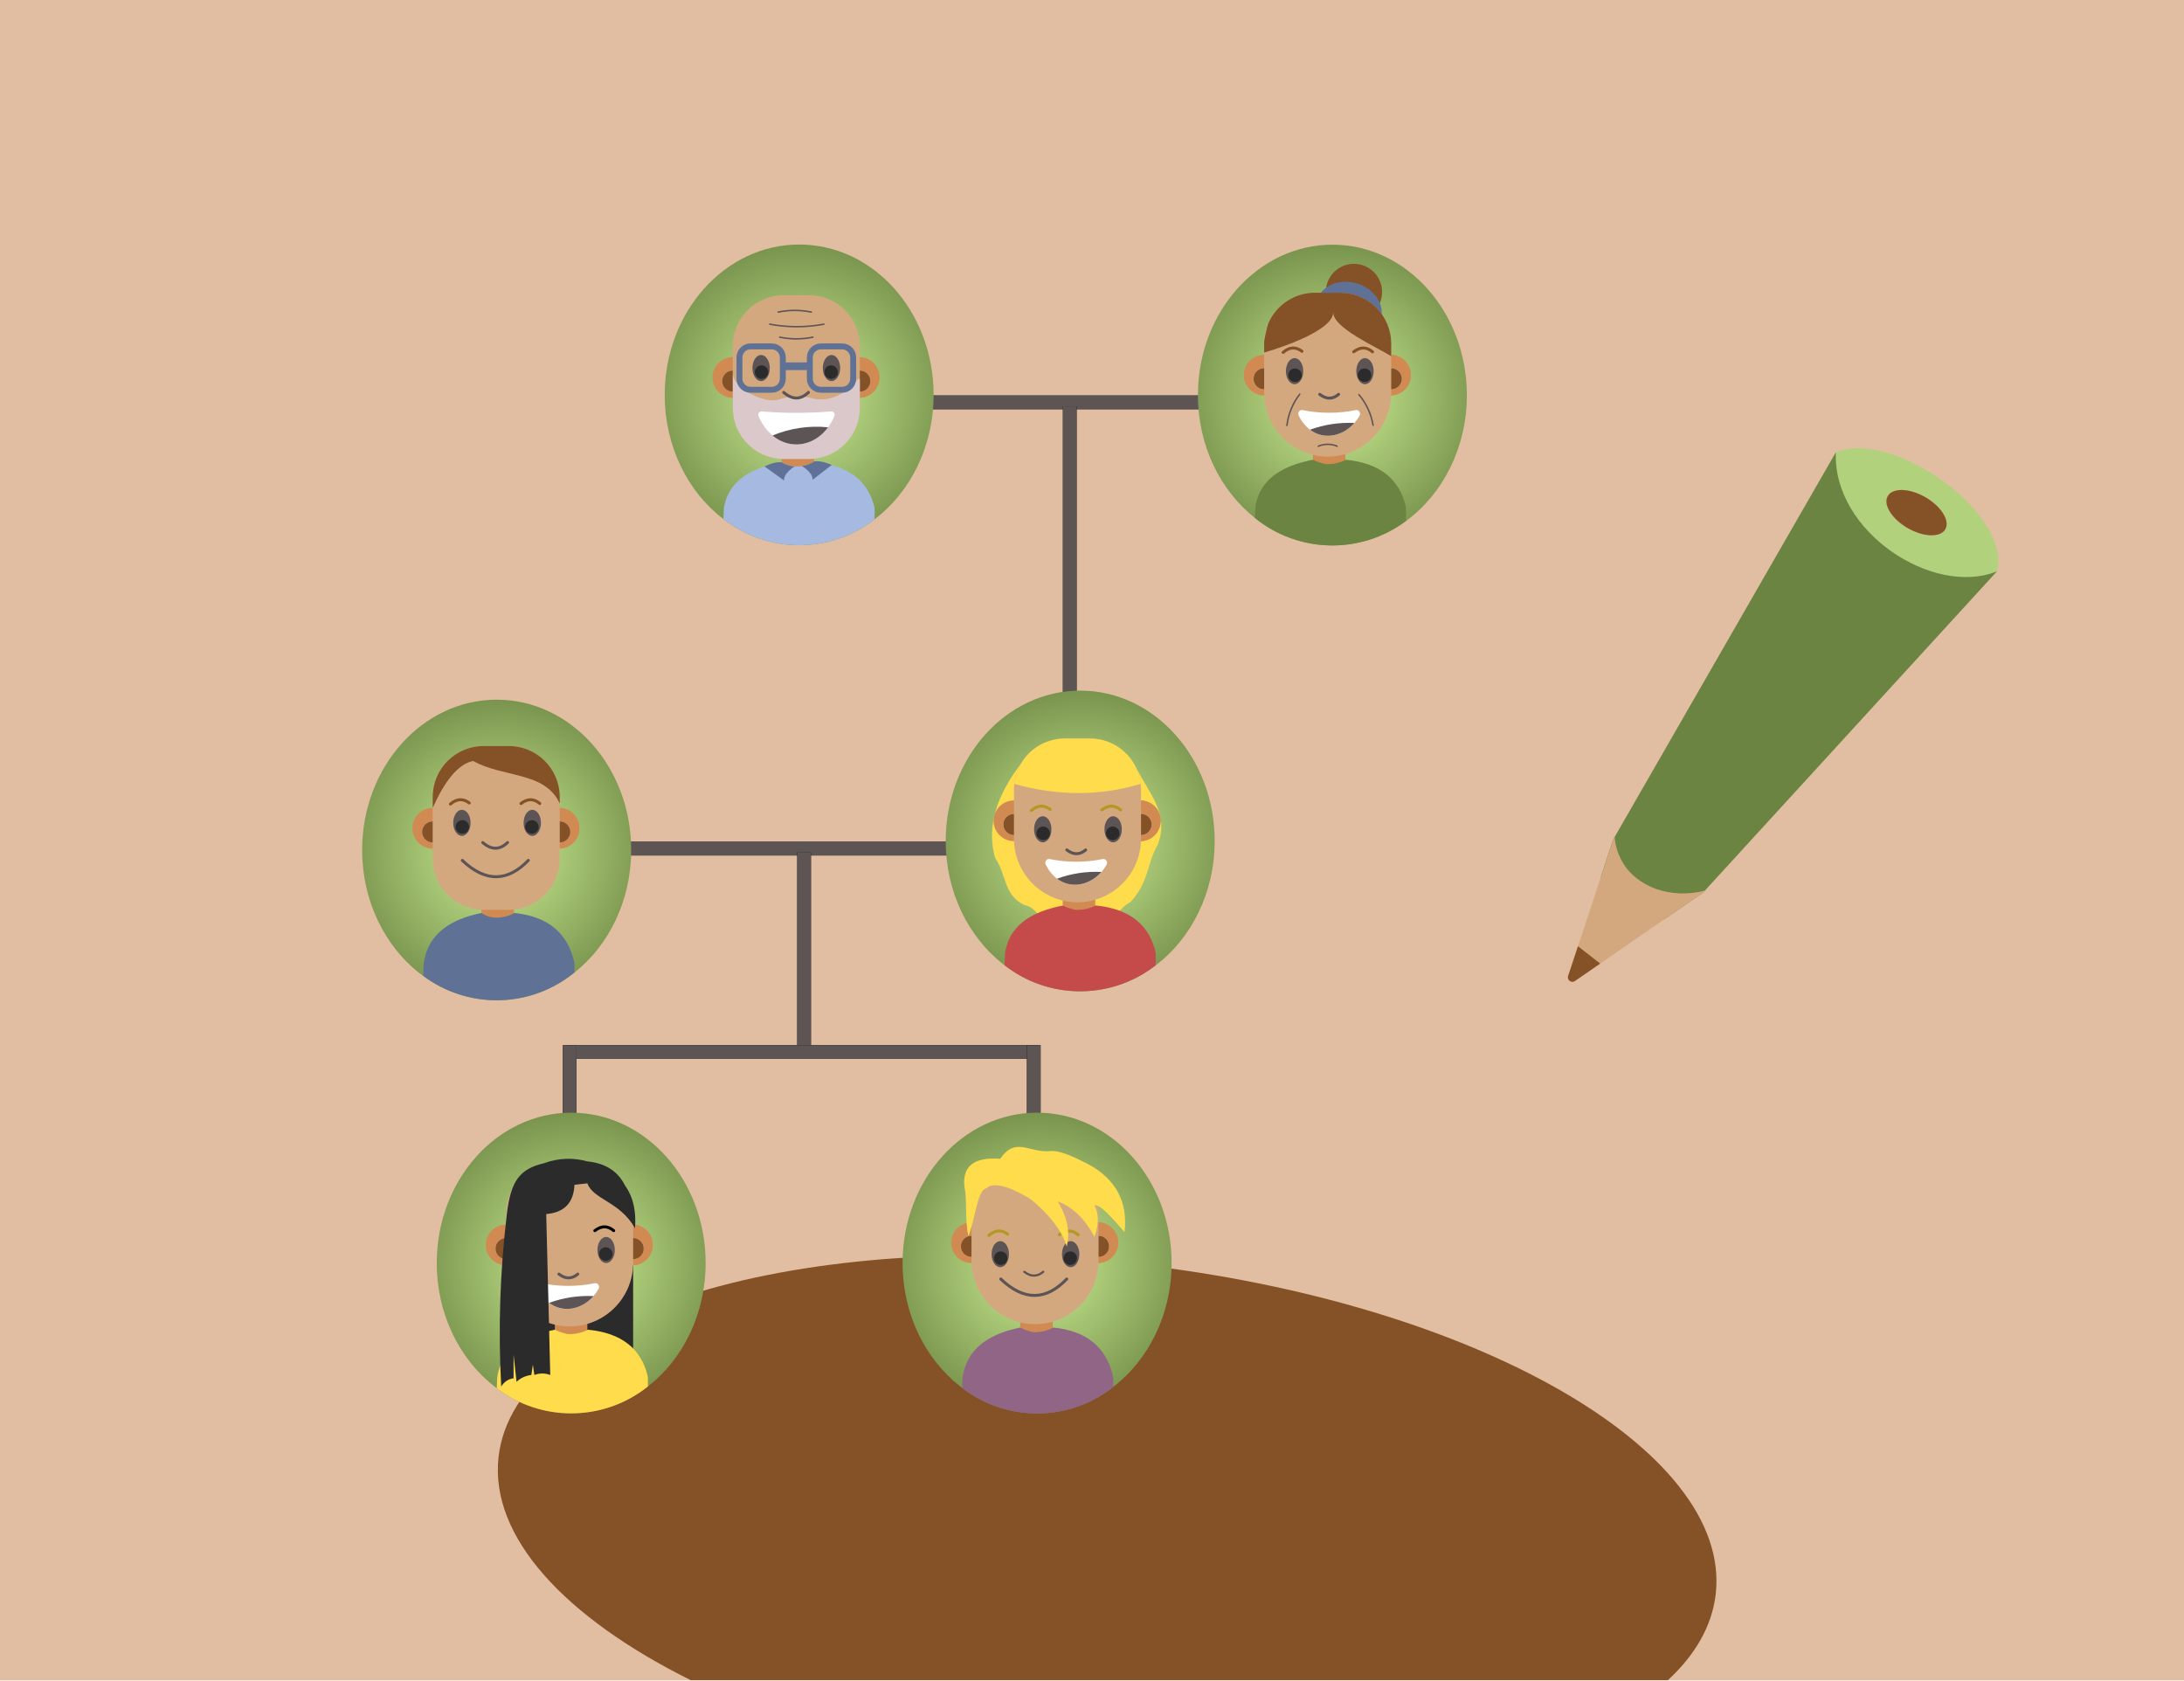
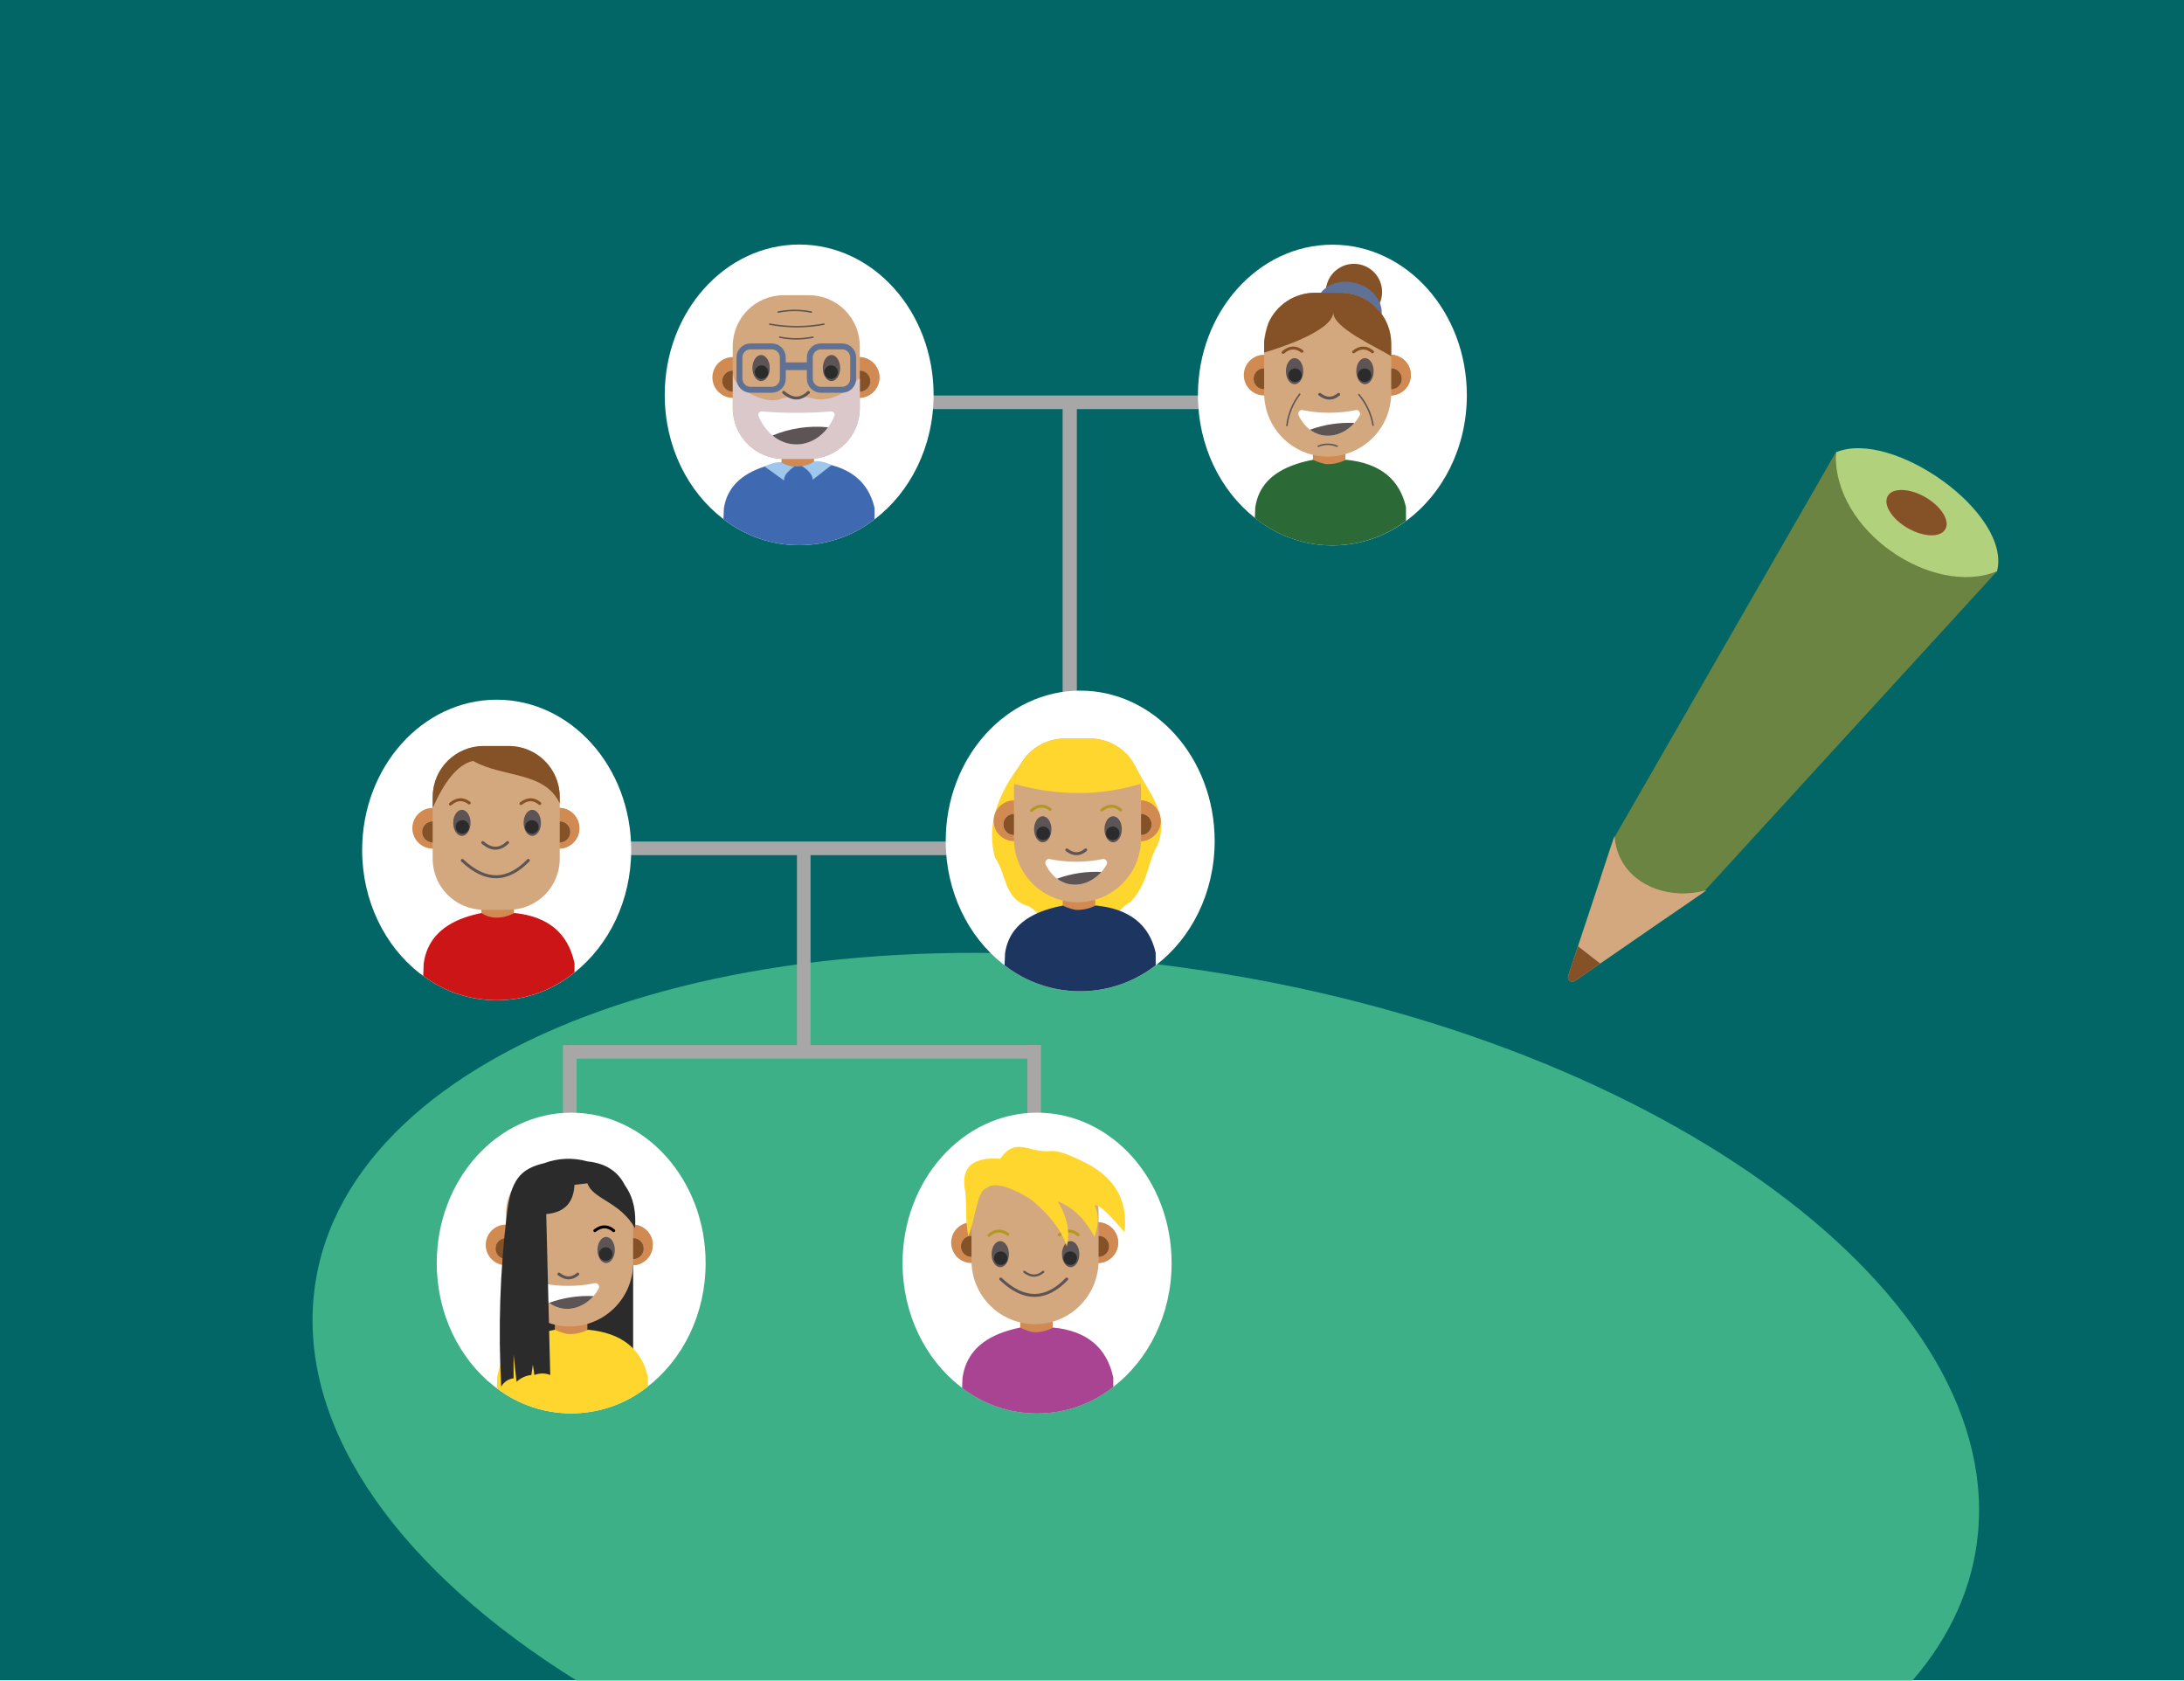
- <svg xmlns="http://www.w3.org/2000/svg" xmlns:xlink="http://www.w3.org/1999/xlink" id="badfea47-68b4-417b-a4e0-c97c105ce187" data-name="FamilyTree" viewBox="0 0 737.01 566.93">
-   <defs>
-     <radialGradient id="b4548bc4-32fe-428d-8d39-9e0b92c64423" cx="270.11" cy="133.69" r="60.25" gradientUnits="userSpaceOnUse">
-       <stop offset="0.28" stop-color="#b1d17d" />
-       <stop offset="1" stop-color="#6b8441" />
-     </radialGradient>
-     <radialGradient id="abeeb8be-d0e6-411e-ad78-456b247bf295" cx="450.02" cy="133.79" r="60.26" xlink:href="#b4548bc4-32fe-428d-8d39-9e0b92c64423" />
-     <radialGradient id="b501e94b-9a2d-4c02-8a13-83ab285b7b64" cx="364.96" cy="284.21" r="60.26" xlink:href="#b4548bc4-32fe-428d-8d39-9e0b92c64423" />
-     <radialGradient id="e3ecaebe-3403-4fe6-a34c-543ef65489fc" cx="168.04" cy="287.22" r="60.26" xlink:href="#b4548bc4-32fe-428d-8d39-9e0b92c64423" />
-     <radialGradient id="a507fdda-56c7-4429-beaa-abf152cd292e" cx="193.17" cy="426.62" r="60.26" xlink:href="#b4548bc4-32fe-428d-8d39-9e0b92c64423" />
-     <radialGradient id="f5c2ada9-a33e-46fc-8376-a13c535dfeed" cx="350.42" cy="426.62" r="60.26" xlink:href="#b4548bc4-32fe-428d-8d39-9e0b92c64423" />
-   </defs>
-   <g id="b9973af3-1556-4341-9f96-1354c5d66835" data-name="Layer 12">
-     <rect width="737.01" height="566.93" fill="#d18b52" opacity="0.5" />
-     <path d="M579,537.76c-1.21,10.76-6.86,20.57-16.16,29.17H233.1c-42.48-21.13-67.88-48.37-64.86-75.28,5.47-48.67,101.84-77.8,215.25-65.07S584.41,489.09,579,537.76Z" fill="#855126" />
+ <svg xmlns="http://www.w3.org/2000/svg" id="eebb3bd7-4224-4a14-bb73-7000ca5e3998" data-name="FamilyTree" viewBox="0 0 737.01 566.93">
+   <g id="a03044d1-75d6-4028-99de-ad9716f420d7" data-name="Layer 12">
+     <rect width="737.01" height="566.93" fill="#026666" />
+     <path d="M667.52,517c-1.65,18.43-9.38,35.23-22.1,50H194.51c-58.1-36.19-92.84-82.84-88.71-128.93,7.48-83.35,139.29-133.24,294.4-111.44S675,433.62,667.52,517Z" fill="#3eb088" />
  </g>
-   <g id="b485e255-3128-44b4-811c-2776ad32e25c" data-name="Layer 11">
-     <rect x="295.13" y="133.45" width="147.92" height="4.62" />
-     <rect x="295.13" y="133.45" width="147.92" height="4.62" fill="#5d5454" />
-     <rect x="358.69" y="137.1" width="4.62" height="147.92" />
+   <g id="a2dd6892-0d11-4c59-b1c0-7671aa5c4d0a" data-name="Layer 11">
+     <rect x="358.69" y="137.1" width="4.62" height="147.92" fill="#fff" />
    <rect x="358.69" y="137.1" width="4.62" height="147.92" fill="#5d5454" />
-     <rect x="205.48" y="284.03" width="147.92" height="4.62" />
-     <rect x="205.48" y="284.03" width="147.92" height="4.62" fill="#5d5454" />
-     <rect x="269.04" y="287.67" width="4.62" height="67.3" />
-     <rect x="269.04" y="287.67" width="4.62" height="67.3" fill="#5d5454" />
-     <rect x="191.18" y="352.66" width="158.79" height="4.62" />
-     <rect x="191.18" y="352.66" width="158.79" height="4.62" fill="#5d5454" />
-     <rect x="346.54" y="352.66" width="4.62" height="67.3" />
-     <rect x="346.54" y="352.66" width="4.62" height="67.3" fill="#5d5454" />
-     <rect x="189.91" y="352.66" width="4.62" height="67.3" />
-     <rect x="189.91" y="352.66" width="4.62" height="67.3" fill="#5d5454" />
    <path d="M619.57,152.61c-3.72,29.78,35.85,50.72,54.34,40.16C678.91,173.19,638.57,144.61,619.57,152.61Z" fill="#b1d17d" />
    <path d="M673.91,192.77,575.3,300.54l-.63.69L562,309.94l-11.9,6.17-11.18-9,1.39-11.54,4.08-12.31.47-.82,74.67-129.85C618.33,179.3,652.33,201.55,673.91,192.77Z" fill="#6b8441" />
    <ellipse cx="646.75" cy="172.98" rx="5.99" ry="11.2" transform="translate(173.57 646.59) rotate(-60)" fill="#d4a87f" />
    <ellipse cx="646.75" cy="172.98" rx="5.99" ry="11.2" transform="translate(173.57 646.59) rotate(-60)" fill="#d4a87f" />
    <ellipse cx="646.75" cy="172.98" rx="5.99" ry="11.2" transform="translate(173.57 646.59) rotate(-60)" fill="#d4a87f" />
    <ellipse cx="646.75" cy="172.98" rx="5.99" ry="11.2" transform="translate(173.57 646.59) rotate(-60)" fill="#d4a87f" />
    <ellipse cx="646.75" cy="172.98" rx="5.99" ry="11.2" transform="translate(173.57 646.59) rotate(-60)" fill="#855126" />
    <path d="M575.87,300.4l-1.2.83L562,309.94l-22,15.19-2.36,1.63L531.49,331a1.52,1.52,0,0,1-2.31-1.71l2.52-7.6.8-2.42,7.85-23.7,4.08-12.31.43-1.29c0,.16,0,.32,0,.47,1.07,11.69,10.8,18.58,22,19a29.89,29.89,0,0,0,8.39-.9Z" fill="#d4a87f" />
    <path d="M540,325.13l-2.35,1.62L531.49,331a1.51,1.51,0,0,1-2.31-1.71l2.52-7.59.8-2.42Z" fill="#855126" />
+     <rect x="358.69" y="137.1" width="4.59" height="97.93" fill="#a8a7a7" />
+     <rect x="268.94" y="284.54" width="4.59" height="68.95" fill="#a8a7a7" />
+     <rect x="346.7" y="352.6" width="4.59" height="97.93" fill="#a8a7a7" />
+     <rect x="189.99" y="352.64" width="4.59" height="97.93" fill="#a8a7a7" />
+     <rect x="356.67" y="76.79" width="4.59" height="117.9" transform="translate(223.23 494.71) rotate(-90)" fill="#a8a7a7" />
+     <rect x="268.08" y="277.22" width="4.59" height="155.43" transform="translate(-84.56 625.3) rotate(-90)" fill="#a8a7a7" />
+     <rect x="256.16" y="221.64" width="4.59" height="129.22" transform="translate(-27.79 544.7) rotate(-90)" fill="#a8a7a7" />
  </g>
-   <g id="ac91f9ed-80b2-4030-bb3f-f16720468973" data-name="Layer 5">
-     <path d="M315.05,133.24c0,17.47-7.9,32.88-19.92,42a41.49,41.49,0,0,1-51-.08c-12-9.14-19.81-24.5-19.81-41.92,0-28,20.32-50.73,45.39-50.73S315.05,105.22,315.05,133.24Z" fill="url(#b4548bc4-32fe-428d-8d39-9e0b92c64423)" />
+   <g id="bdb5bee1-2b01-4b70-bb7a-d3b7dd8be8bb" data-name="Layer 5">
+     <path d="M315.05,133.24c0,17.47-7.9,32.88-19.92,42a41.49,41.49,0,0,1-51-.08c-12-9.14-19.81-24.5-19.81-41.92,0-28,20.32-50.73,45.39-50.73S315.05,105.22,315.05,133.24Z" fill="#fff" />
    <rect x="263.73" y="153.43" width="10.98" height="6.04" fill="#d18b52" />
    <circle cx="247.28" cy="127.36" r="6.87" fill="#d18b52" />
    <circle cx="289.9" cy="127.36" r="6.87" fill="#d18b52" />
    <circle cx="289.9" cy="127.36" r="6.87" fill="#d18b52" />
    <circle cx="247.28" cy="128.6" r="3.57" fill="#dac8cb" />
    <circle cx="247.28" cy="128.6" r="3.57" fill="#855126" />
    <circle cx="290.15" cy="128.6" r="3.57" fill="#dac8cb" />
    <circle cx="290.15" cy="128.6" r="3.57" fill="#855126" />
    <rect x="247.27" y="99.61" width="42.88" height="55.25" rx="17.19" fill="#d4a87f" />
    <path d="M290.15,127.94v9.73A17.19,17.19,0,0,1,273,154.86h-8.5a17.19,17.19,0,0,1-17.19-17.19V126.56l.11-.11c0,4.17,10.39,10.21,15.74,8.26,3.54-1.25,7.65-1.26,12.35,0,6.18.54,10.44-2.63,14.13-6.9Z" fill="#dac8cb" />
    <ellipse cx="256.84" cy="124.19" rx="2.93" ry="4.4" fill="#5d5455" />
    <ellipse cx="280.59" cy="124.19" rx="2.93" ry="4.4" fill="#5d5455" />
    <rect x="249.53" y="116.88" width="14.64" height="14.64" rx="3.74" fill="none" stroke="#5f7195" stroke-miterlimit="10" stroke-width="2" />
    <rect x="273.28" y="116.88" width="14.64" height="14.64" rx="3.74" fill="none" stroke="#5f7195" stroke-miterlimit="10" stroke-width="2" />
    <rect x="265.16" y="123.28" width="7.11" height="0.6" fill="none" stroke="#5f7195" stroke-miterlimit="10" stroke-width="2" />
    <path d="M264.46,132.4c3.05,2.65,5.82,2.41,8.36,0" fill="none" stroke="#5d5455" stroke-linecap="round" stroke-miterlimit="10" />
    <path d="M263.12,113.77a27.92,27.92,0,0,0,11.2,0" fill="none" stroke="#5d5455" stroke-linecap="round" stroke-miterlimit="10" stroke-width="0.5" />
    <path d="M259.77,109.39a49.94,49.94,0,0,0,18.26,0" fill="none" stroke="#5d5455" stroke-linecap="round" stroke-miterlimit="10" stroke-width="0.5" />
    <path d="M262.6,105.3a27.87,27.87,0,0,1,11.19,0" fill="none" stroke="#5d5455" stroke-linecap="round" stroke-miterlimit="10" stroke-width="0.5" />
    <path d="M281.58,140.35a17.84,17.84,0,0,1-2.14,3.83c-4.73,6.48-12.89,7.68-18.76,2.77a17.53,17.53,0,0,1-4.72-6.57,1.13,1.13,0,0,1,1.13-1.56,141.13,141.13,0,0,0,23.35,0A1.12,1.12,0,0,1,281.58,140.35Z" fill="#fff" />
    <circle cx="256.99" cy="125.56" r="2.28" fill="#2b2b2b" />
    <circle cx="280.46" cy="125.56" r="2.28" fill="#2b2b2b" />
    <path d="M279.44,144.18c-4.73,6.48-12.89,7.68-18.76,2.77A38.67,38.67,0,0,1,279.44,144.18Z" fill="#5d5456" />
-     <path d="M295.13,171.39v3.85a41.49,41.49,0,0,1-51-.08l.16-3.69c1-6.47,5.24-11.32,13.74-14.07a44.19,44.19,0,0,1,5.74-1.42,9.7,9.7,0,0,0,4.37,1.41h0a13.91,13.91,0,0,0,6.76-1.42C286.25,157,293,162.18,295.13,171.39Z" fill="#a6bae1" />
-     <path d="M264.62,162.15,258,157.4s3.23-1.72,5.74-1.42a9.7,9.7,0,0,0,4.37,1.41h0S264.24,159.81,264.62,162.15Z" fill="#5f7196" />
-     <path d="M274.2,161.9l6.47-5s-3.29-1.61-5.79-1.22a9.74,9.74,0,0,1-4.31,1.55h0S274.5,159.55,274.2,161.9Z" fill="#5f7196" />
+     <path d="M295.13,171.39v3.85a41.49,41.49,0,0,1-51-.08l.16-3.69c1-6.47,5.24-11.32,13.74-14.07a44.19,44.19,0,0,1,5.74-1.42,9.7,9.7,0,0,0,4.37,1.41h0a13.91,13.91,0,0,0,6.76-1.42C286.25,157,293,162.18,295.13,171.39Z" fill="#3f6ab1" />
+     <path d="M264.62,162.15,258,157.4s3.23-1.72,5.74-1.42a9.7,9.7,0,0,0,4.37,1.41h0S264.24,159.81,264.62,162.15Z" fill="#9ec7eb" />
+     <path d="M274.2,161.9l6.47-5s-3.29-1.61-5.79-1.22a9.74,9.74,0,0,1-4.31,1.55h0S274.5,159.55,274.2,161.9Z" fill="#9ec7eb" />
  </g>
-   <g id="ec9dc159-c320-4598-bc13-042abf8eff88" data-name="Layer 6">
-     <path d="M495,133.35c0,17.74-8.15,33.36-20.5,42.42a41.49,41.49,0,0,1-51-1c-11.64-9.18-19.25-24.33-19.25-41.47,0-28,20.33-50.74,45.39-50.74S495,105.32,495,133.35Z" fill="url(#abeeb8be-d0e6-411e-ad78-456b247bf295)" />
+   <g id="f134079c-8117-45fc-b0f5-e07604f6ef22" data-name="Layer 6">
+     <path d="M495,133.35c0,17.74-8.15,33.36-20.5,42.42a41.49,41.49,0,0,1-51-1c-11.64-9.18-19.25-24.33-19.25-41.47,0-28,20.33-50.74,45.39-50.74S495,105.32,495,133.35Z" fill="#fff" />
    <rect x="443.05" y="152.64" width="10.98" height="6.04" fill="#d18b52" />
    <circle cx="426.6" cy="126.57" r="6.87" fill="#d18b52" />
    <circle cx="469.23" cy="126.57" r="6.87" fill="#d18b52" />
    <circle cx="469.23" cy="126.57" r="6.87" fill="#d18b52" />
    <circle cx="426.6" cy="127.81" r="3.57" fill="#dac8cb" />
    <circle cx="426.6" cy="127.81" r="3.57" fill="#855126" />
    <circle cx="469.48" cy="127.81" r="3.57" fill="#dac8cb" />
    <circle cx="469.48" cy="127.81" r="3.57" fill="#855126" />
    <circle cx="456.9" cy="98.52" r="9.5" fill="#855126" />
    <ellipse cx="455.2" cy="104.44" rx="9.22" ry="11.2" transform="translate(230.06 513.62) rotate(-74.1)" fill="#5f7196" />
    <path d="M469.48,116v16.62a21.44,21.44,0,0,1-42.88,0V116c0-.23,0-.47,0-.7a16.91,16.91,0,0,1,1.4-6.16,17.19,17.19,0,0,1,15.77-10.33h8.5A17.19,17.19,0,0,1,469.48,116Z" fill="#d4a87f" />
    <path d="M445.36,133.06c2.32,1.79,4.43,1.64,6.37,0" fill="none" stroke="#5d5455" stroke-linecap="round" stroke-miterlimit="10" />
    <path d="M444.86,150.56a8.22,8.22,0,0,1,6.37,0" fill="none" stroke="#5d5455" stroke-linecap="round" stroke-miterlimit="10" stroke-width="0.5" />
    <path d="M456.8,118.71c2.32-1.79,4.43-1.63,6.36,0" fill="none" stroke="#855125" stroke-linecap="round" stroke-miterlimit="10" />
    <path d="M433,118.9c2.22-1.92,4.33-1.89,6.36-.37" fill="none" stroke="#855125" stroke-linecap="round" stroke-miterlimit="10" />
    <path d="M463.36,143.48a21.42,21.42,0,0,0-4.8-10.34" fill="none" stroke="#5d5455" stroke-linecap="round" stroke-miterlimit="10" stroke-width="0.5" />
    <path d="M434.28,143.56A21.52,21.52,0,0,1,438.61,133" fill="none" stroke="#5d5455" stroke-linecap="round" stroke-miterlimit="10" stroke-width="0.5" />
-     <path d="M474.46,171.12v4.65a41.49,41.49,0,0,1-51-1l.15-3.62c1-6.69,5.24-11.7,13.74-14.54a42.41,42.41,0,0,1,5.74-1.47,17.24,17.24,0,0,0,4.37,1.46h0a13.55,13.55,0,0,0,6.76-1.47C465.58,156.25,472.29,161.6,474.46,171.12Z" fill="#6b8441" />
+     <path d="M474.46,171.12v4.65a41.49,41.49,0,0,1-51-1l.15-3.62c1-6.69,5.24-11.7,13.74-14.54a42.41,42.41,0,0,1,5.74-1.47,17.24,17.24,0,0,0,4.37,1.46h0a13.55,13.55,0,0,0,6.76-1.47C465.58,156.25,472.29,161.6,474.46,171.12Z" fill="#2b6a36" />
    <ellipse cx="436.87" cy="125.24" rx="2.93" ry="4.4" fill="#5d5455" />
    <ellipse cx="460.62" cy="125.24" rx="2.93" ry="4.4" fill="#5d5455" />
    <circle cx="437.02" cy="126.6" r="2.28" fill="#2b2b2b" />
    <circle cx="460.49" cy="126.6" r="2.28" fill="#2b2b2b" />
    <path d="M469.48,116v4.19c-4.91-3.07-19.56-9.53-19.56-14.72-.3,6.58-20.21,12.59-23.32,13.49v-3c0-.23,0-.47,0-.7a40.82,40.82,0,0,1,1.4-6.16,17.19,17.19,0,0,1,15.77-10.33h8.5A17.19,17.19,0,0,1,469.48,116Z" fill="#855126" />
    <path d="M458.8,140.26a13.76,13.76,0,0,1-1.74,2.46c-4,4.56-10.29,5.83-15,2.28a13.18,13.18,0,0,1-3.83-4.86,1.27,1.27,0,0,1,1.16-1.8,45.25,45.25,0,0,0,18.29,0A1.29,1.29,0,0,1,458.8,140.26Z" fill="#fff" />
    <path d="M457.06,142.72c-4,4.56-10.29,5.83-15,2.28A38.31,38.31,0,0,1,457.06,142.72Z" fill="#5d5456" />
  </g>
-   <g id="a1c299dd-c3f3-4f6b-abe8-47cee1a2551c" data-name="Layer 7">
-     <path d="M409.9,283.77c0,17.44-7.87,32.82-19.87,41.94-.21.17-.42.32-.63.48A41.45,41.45,0,0,1,339,325.7c-.21-.14-.41-.3-.61-.46-11.64-9.18-19.25-24.33-19.25-41.47,0-28,20.33-50.74,45.39-50.74S409.9,255.74,409.9,283.77Z" fill="url(#b501e94b-9a2d-4c02-8a13-83ab285b7b64)" />
-     <path d="M344.53,257.7c-8.23,10.75-11.65,21.33-8.75,31.7,4,5.8,2.82,12.67,10,16,4.47.65,5.23,6.89,13.53,8l12.64-.77c4.72-2.64,5.49-6.12,9.57-8.3,6.18-6.64,5.49-13,9.2-19.4,3.68-10-2.06-16.08-6.89-25Z" fill="#ffdc4b" />
+   <g id="af0df9d2-3dab-4a35-917c-17191da75979" data-name="Layer 7">
+     <path d="M409.9,283.77c0,17.44-7.87,32.82-19.87,41.94-.21.17-.42.32-.63.48A41.45,41.45,0,0,1,339,325.7c-.21-.14-.41-.3-.61-.46-11.64-9.18-19.25-24.33-19.25-41.47,0-28,20.33-50.74,45.39-50.74S409.9,255.74,409.9,283.77Z" fill="#fff" />
+     <path d="M344.53,257.7c-8.23,10.75-11.65,21.33-8.75,31.7,4,5.8,2.82,12.67,10,16,4.47.65,5.23,6.89,13.53,8l12.64-.77c4.72-2.64,5.49-6.12,9.57-8.3,6.18-6.64,5.49-13,9.2-19.4,3.68-10-2.06-16.08-6.89-25Z" fill="#ffd62d" />
    <rect x="358.62" y="303.02" width="10.98" height="6.04" fill="#d18b52" />
    <circle cx="342.17" cy="276.95" r="6.87" fill="#d18b52" />
    <circle cx="384.8" cy="276.95" r="6.87" fill="#d18b52" />
    <circle cx="384.8" cy="276.95" r="6.87" fill="#d18b52" />
    <circle cx="342.17" cy="278.19" r="3.57" fill="#dac8cb" />
    <circle cx="342.17" cy="278.19" r="3.57" fill="#855126" />
    <circle cx="385.05" cy="278.19" r="3.57" fill="#dac8cb" />
    <circle cx="385.05" cy="278.19" r="3.57" fill="#855126" />
    <path d="M385.05,266.39V283a21.44,21.44,0,0,1-42.88,0V266.39c0-.23,0-.47,0-.7a11.52,11.52,0,0,1,.09-1.17,16.78,16.78,0,0,1,1.31-5,17.19,17.19,0,0,1,15.77-10.33h8.5a17.18,17.18,0,0,1,17,15A16.08,16.08,0,0,1,385.05,266.39Z" fill="#d4a87f" />
-     <path d="M384.9,264.18l-.1.34c-13.92,4.18-28.1,4-42.52,0a16.78,16.78,0,0,1,1.31-5,17.19,17.19,0,0,1,15.77-10.33h8.5A17.18,17.18,0,0,1,384.9,264.18Z" fill="#ffdc4b" />
-     <path d="M390,321.5v4.21c-.21.17-.42.32-.63.48A41.45,41.45,0,0,1,339,325.7l.17-4.12c1-6.69,5.24-11.7,13.74-14.54a42.41,42.41,0,0,1,5.74-1.47A17.24,17.24,0,0,0,363,307h0a13.55,13.55,0,0,0,6.76-1.47C381.15,306.63,387.86,312,390,321.5Z" fill="#c54b4b" />
+     <path d="M384.9,264.18l-.1.34c-13.92,4.18-28.1,4-42.52,0a16.78,16.78,0,0,1,1.31-5,17.19,17.19,0,0,1,15.77-10.33h8.5A17.18,17.18,0,0,1,384.9,264.18Z" fill="#ffd62d" />
+     <path d="M390,321.5v4.21c-.21.17-.42.32-.63.48A41.45,41.45,0,0,1,339,325.7l.17-4.12c1-6.69,5.24-11.7,13.74-14.54a42.41,42.41,0,0,1,5.74-1.47A17.24,17.24,0,0,0,363,307h0a13.55,13.55,0,0,0,6.76-1.47C381.15,306.63,387.86,312,390,321.5Z" fill="#1c3661" />
    <path d="M371.82,273.3c2.32-1.79,4.43-1.64,6.36,0" fill="none" stroke="#b39824" stroke-linecap="round" stroke-miterlimit="10" />
    <path d="M348.05,273.48c2.22-1.92,4.33-1.89,6.36-.37" fill="none" stroke="#b39824" stroke-linecap="round" stroke-miterlimit="10" />
    <ellipse cx="351.89" cy="279.82" rx="2.93" ry="4.4" fill="#5d5455" />
    <ellipse cx="375.64" cy="279.82" rx="2.93" ry="4.4" fill="#5d5455" />
    <circle cx="352.04" cy="281.18" r="2.28" fill="#2b2b2b" />
    <circle cx="375.5" cy="281.18" r="2.28" fill="#2b2b2b" />
    <path d="M360,286.78c2.33,1.79,4.43,1.64,6.37,0" fill="none" stroke="#5d5455" stroke-linecap="round" stroke-miterlimit="10" />
    <path d="M373.43,291.75a13.76,13.76,0,0,1-1.74,2.46c-4,4.56-10.29,5.83-15,2.28a13.18,13.18,0,0,1-3.83-4.86,1.27,1.27,0,0,1,1.16-1.8,45.25,45.25,0,0,0,18.29,0A1.29,1.29,0,0,1,373.43,291.75Z" fill="#fff" />
    <path d="M371.69,294.21c-4,4.56-10.29,5.83-15,2.28A38.31,38.31,0,0,1,371.69,294.21Z" fill="#5d5456" />
  </g>
-   <g id="bb48823b-1c01-4a2d-9d97-17020068bd05" data-name="Layer 8">
-     <path d="M213,286.79c0,17.07-7.54,32.17-19.11,41.35-.46.37-.92.73-1.39,1.07a41.43,41.43,0,0,1-49.66.09c-.46-.33-.93-.68-1.38-1-11.64-9.18-19.25-24.33-19.25-41.47,0-28,20.33-50.74,45.39-50.74S213,258.76,213,286.79Z" fill="url(#e3ecaebe-3403-4fe6-a34c-543ef65489fc)" />
+   <g id="a54a03f2-e9da-43ab-b769-850bdfc2b510" data-name="Layer 8">
+     <path d="M213,286.79c0,17.07-7.54,32.17-19.11,41.35-.46.37-.92.73-1.39,1.07a41.43,41.43,0,0,1-49.66.09c-.46-.33-.93-.68-1.38-1-11.64-9.18-19.25-24.33-19.25-41.47,0-28,20.33-50.74,45.39-50.74S213,258.76,213,286.79Z" fill="#fff" />
    <rect x="162.47" y="305.54" width="10.98" height="6.04" fill="#d18b52" />
    <circle cx="146.02" cy="279.47" r="6.87" fill="#d18b52" />
    <circle cx="188.64" cy="279.47" r="6.87" fill="#d18b52" />
    <circle cx="188.64" cy="279.47" r="6.87" fill="#d18b52" />
    <circle cx="146.02" cy="280.71" r="3.57" fill="#dac8cb" />
    <circle cx="146.02" cy="280.71" r="3.57" fill="#855126" />
    <circle cx="188.89" cy="280.71" r="3.57" fill="#dac8cb" />
    <circle cx="188.89" cy="280.71" r="3.57" fill="#855126" />
    <rect x="146.01" y="251.72" width="42.88" height="55.25" rx="17.19" fill="#d4a87f" />
-     <path d="M193.87,325v3.12c-.46.37-.92.73-1.39,1.07a41.43,41.43,0,0,1-49.66.09l.16-4.19c1-7.11,5.24-12.44,13.74-15.46a42.05,42.05,0,0,1,5.74-1.56,9.13,9.13,0,0,0,4.37,1.55h0a12.78,12.78,0,0,0,6.76-1.56C185,309.22,191.7,314.9,193.87,325Z" fill="#5f7195" />
+     <path d="M193.87,325v3.12c-.46.37-.92.73-1.39,1.07a41.43,41.43,0,0,1-49.66.09l.16-4.19c1-7.11,5.24-12.44,13.74-15.46a42.05,42.05,0,0,1,5.74-1.56,9.13,9.13,0,0,0,4.37,1.55h0a12.78,12.78,0,0,0,6.76-1.56C185,309.22,191.7,314.9,193.87,325Z" fill="#cc1517" />
    <path d="M175.8,271.13c2.32-1.79,4.43-1.64,6.36,0" fill="none" stroke="#855125" stroke-linecap="round" stroke-miterlimit="10" />
    <path d="M152,271.31c2.22-1.92,4.33-1.89,6.36-.37" fill="none" stroke="#855125" stroke-linecap="round" stroke-miterlimit="10" />
    <ellipse cx="155.87" cy="277.65" rx="2.93" ry="4.4" fill="#5d5455" />
    <ellipse cx="179.62" cy="277.65" rx="2.93" ry="4.4" fill="#5d5455" />
    <circle cx="179.49" cy="279.02" r="2.28" fill="#2b2b2b" />
    <circle cx="156.02" cy="279.02" r="2.28" fill="#2b2b2b" />
    <path d="M162.91,284.3c3.06,2.65,5.82,2.42,8.37,0" fill="none" stroke="#5d5455" stroke-linecap="round" stroke-miterlimit="10" />
    <path d="M188.89,268.91v2.22c-5-10.92-19-8.62-29.22-14.37-5.28,1.1-9.71,7.05-13.65,15.84,0,0,0-.05,0-.07v-3.62a17.19,17.19,0,0,1,17.19-17.19h8.5A17.19,17.19,0,0,1,188.89,268.91Z" fill="#855126" />
    <path d="M156,290.31c8.14,7.72,15.51,7,22.29,0" fill="none" stroke="#5d5455" stroke-linecap="round" stroke-miterlimit="10" />
  </g>
-   <g id="f0262539-0e5b-4dcd-a719-afb9fc338208" data-name="Layer 9">
-     <path d="M238.12,426.18c0,17.25-7.7,32.49-19.48,41.64l-1,.78a41.45,41.45,0,0,1-50-.18l-1-.77c-11.64-9.18-19.25-24.33-19.25-41.47,0-28,20.33-50.74,45.39-50.74S238.12,398.15,238.12,426.18Z" fill="url(#a507fdda-56c7-4429-beaa-abf152cd292e)" />
+   <g id="addb0150-8eeb-4acc-b0e8-91b36ad12d9c" data-name="Layer 9">
+     <path d="M238.12,426.18c0,17.25-7.7,32.49-19.48,41.64l-1,.78a41.45,41.45,0,0,1-50-.18l-1-.77c-11.64-9.18-19.25-24.33-19.25-41.47,0-28,20.33-50.74,45.39-50.74S238.12,398.15,238.12,426.18Z" fill="#fff" />
    <polygon points="213.66 426.42 213.66 456.46 181.99 456.46 181.99 442.17 213.66 426.42" fill="#2b2b2b" />
    <rect x="187.23" y="446.13" width="10.98" height="6.04" fill="#d18b52" />
    <circle cx="213.41" cy="420.06" r="6.87" fill="#d18b52" />
    <circle cx="213.41" cy="420.06" r="6.87" fill="#d18b52" />
    <circle cx="170.78" cy="420.06" r="6.87" fill="#d18b52" />
    <circle cx="213.66" cy="421.3" r="3.57" fill="#dac8cb" />
    <circle cx="213.66" cy="421.3" r="3.57" fill="#855126" />
    <circle cx="170.78" cy="421.3" r="3.57" fill="#dac8cb" />
    <circle cx="170.78" cy="421.3" r="3.57" fill="#855126" />
    <path d="M213.66,409.5v16.62a21.44,21.44,0,0,1-42.88,0V409.5c0-.23,0-.47,0-.7a11.52,11.52,0,0,1,.09-1.17,16.78,16.78,0,0,1,1.31-5A17.19,17.19,0,0,1,188,392.31h8.5a17.18,17.18,0,0,1,17,15A16.08,16.08,0,0,1,213.66,409.5Z" fill="#d4a87f" />
-     <path d="M218.64,464.61v3.21l-1,.78a41.45,41.45,0,0,1-50-.18l.16-3.73c1-6.68,5.24-11.7,13.74-14.54a44,44,0,0,1,5.74-1.47,17.24,17.24,0,0,0,4.37,1.46h0a13.44,13.44,0,0,0,6.76-1.47C209.76,449.75,216.47,455.09,218.64,464.61Z" fill="#ffdc4b" />
+     <path d="M218.64,464.61v3.21l-1,.78a41.45,41.45,0,0,1-50-.18l.16-3.73c1-6.68,5.24-11.7,13.74-14.54a44,44,0,0,1,5.74-1.47,17.24,17.24,0,0,0,4.37,1.46h0a13.44,13.44,0,0,0,6.76-1.47C209.76,449.75,216.47,455.09,218.64,464.61Z" fill="#ffd62d" />
    <path d="M188.61,429.9c2.33,1.79,4.43,1.63,6.37,0" fill="none" stroke="#5d5455" stroke-linecap="round" stroke-miterlimit="10" />
    <path d="M202,434.87a13.76,13.76,0,0,1-1.74,2.46c-4,4.56-10.29,5.83-15,2.28a13.18,13.18,0,0,1-3.83-4.86,1.27,1.27,0,0,1,1.16-1.8,45.25,45.25,0,0,0,18.29,0A1.29,1.29,0,0,1,202,434.87Z" fill="#fff" />
    <path d="M200.3,437.33c-4,4.56-10.29,5.83-15,2.28A38.31,38.31,0,0,1,200.3,437.33Z" fill="#5d5456" />
    <path d="M200.73,415.25c2.33-1.8,4.43-1.64,6.37,0" fill="none" stroke="#000" stroke-linecap="round" stroke-miterlimit="10" />
    <path d="M177,415.43c2.22-1.92,4.33-1.89,6.36-.37" fill="none" stroke="#855125" stroke-linecap="round" stroke-miterlimit="10" />
    <ellipse cx="180.8" cy="421.77" rx="2.93" ry="4.4" fill="#5d5455" />
    <ellipse cx="204.55" cy="421.77" rx="2.93" ry="4.4" fill="#5d5455" />
    <circle cx="180.95" cy="423.13" r="2.28" fill="#2b2b2b" />
    <circle cx="204.42" cy="423.13" r="2.28" fill="#2b2b2b" />
    <path d="M193.86,399.78c-.28,6-3.35,9.35-9.53,9.87l1.36,54.3a7.3,7.3,0,0,0-5.36,0l-.51-3.49-.51,3.49a8.62,8.62,0,0,0-5,2.3l-1-9.19v8a5.55,5.55,0,0,0-4.17,2.81A335.81,335.81,0,0,1,171,410c1.34-12,4.66-15.62,12.66-17.53a23.52,23.52,0,0,1,14.56-.59c6.34.63,10.38,3.51,12.67,8.08,3.1,4.36,3.77,9.29,3.41,14.47-5.2-9.11-14.13-9.66-16.08-15.15Z" fill="#2b2b2b" />
  </g>
-   <g id="e6c516a3-9071-4496-81b2-ffb84de5bbad" data-name="Layer 10">
-     <path d="M395.37,426.18c0,17.34-7.79,32.66-19.68,41.79-.27.22-.54.43-.82.63a41.43,41.43,0,0,1-50.2-.32q-.42-.3-.84-.63c-11.64-9.18-19.25-24.33-19.25-41.47,0-28,20.33-50.74,45.39-50.74S395.37,398.15,395.37,426.18Z" fill="url(#f5c2ada9-a33e-46fc-8376-a13c535dfeed)" />
+   <g id="fa4a024d-7515-4267-94c5-2f2c75c967b3" data-name="Layer 10">
+     <path d="M395.37,426.18c0,17.34-7.79,32.66-19.68,41.79-.27.22-.54.43-.82.63a41.43,41.43,0,0,1-50.2-.32q-.42-.3-.84-.63c-11.64-9.18-19.25-24.33-19.25-41.47,0-28,20.33-50.74,45.39-50.74S395.37,398.15,395.37,426.18Z" fill="#fff" />
    <rect x="344.28" y="445.37" width="10.98" height="6.04" fill="#d18b52" />
    <circle cx="327.84" cy="419.3" r="6.87" fill="#d18b52" />
    <circle cx="370.46" cy="419.3" r="6.87" fill="#d18b52" />
    <circle cx="370.46" cy="419.3" r="6.87" fill="#d18b52" />
    <circle cx="327.84" cy="420.54" r="3.57" fill="#dac8cb" />
    <circle cx="327.84" cy="420.54" r="3.57" fill="#855126" />
    <circle cx="370.71" cy="420.54" r="3.57" fill="#dac8cb" />
    <circle cx="370.71" cy="420.54" r="3.57" fill="#855126" />
    <path d="M370.72,408.74v16.62a21.44,21.44,0,0,1-42.88,0V408.74c0-.23,0-.47,0-.7a11.52,11.52,0,0,1,.09-1.17,16.78,16.78,0,0,1,1.31-5A17.19,17.19,0,0,1,345,391.55h8.5a17.18,17.18,0,0,1,17,15A16.08,16.08,0,0,1,370.72,408.74Z" fill="#d4a87f" />
-     <path d="M375.69,464.83V468c-.27.22-.54.43-.82.63a41.43,41.43,0,0,1-50.2-.32l.13-3.36c1-7.1,5.24-12.42,13.74-15.44a42.05,42.05,0,0,1,5.74-1.56,16.29,16.29,0,0,0,4.37,1.55h0a12.78,12.78,0,0,0,6.76-1.56C366.81,449.05,373.52,454.73,375.69,464.83Z" fill="#906586" />
+     <path d="M375.69,464.83V468c-.27.22-.54.43-.82.63a41.43,41.43,0,0,1-50.2-.32l.13-3.36c1-7.1,5.24-12.42,13.74-15.44a42.05,42.05,0,0,1,5.74-1.56,16.29,16.29,0,0,0,4.37,1.55h0a12.78,12.78,0,0,0,6.76-1.56C366.81,449.05,373.52,454.73,375.69,464.83Z" fill="#a84492" />
    <path d="M357.48,416.65c2.32-1.79,4.43-1.63,6.37,0" fill="none" stroke="#b39824" stroke-linecap="round" stroke-miterlimit="10" />
    <path d="M333.71,416.84c2.22-1.93,4.33-1.89,6.36-.38" fill="none" stroke="#b39824" stroke-linecap="round" stroke-miterlimit="10" />
    <ellipse cx="337.55" cy="423.18" rx="2.93" ry="4.4" fill="#5d5455" />
    <ellipse cx="361.3" cy="423.18" rx="2.93" ry="4.4" fill="#5d5455" />
    <circle cx="337.7" cy="424.54" r="2.28" fill="#2b2b2b" />
    <circle cx="361.17" cy="424.54" r="2.28" fill="#2b2b2b" />
    <path d="M345.67,429.14c2.32,1.79,4.43,1.63,6.36,0" fill="none" stroke="#5d5455" stroke-linecap="round" stroke-miterlimit="10" stroke-width="0.75" />
    <path d="M337.71,431.56c8.14,7.73,15.5,7.05,22.28,0" fill="none" stroke="#5d5455" stroke-linecap="round" stroke-miterlimit="10" />
-     <path d="M337.55,391c-8.77-.67-12.91,2.42-12.07,9.57,1,4.74,0,10.66,1.34,16.6,2.49-6.9,3-15.57,6.07-16.22,3.61-3.71,14.88,3.68,14.88,3.68s9.71,7.3,12.22,16c1-4.31.68-9.13-3.1-15.28,5.81,2.23,9.6,6.62,12.46,12,1.33-3.87,1.63-7.49,0-10.66,1.87-.4,5.95,4.23,10.13,9.07,1.21-10.4-3.08-18-12.34-23-5.06-2.59-9.84-4.77-12.93-4.34C347.18,389,342.72,383.41,337.55,391Z" fill="#ffdc4b" />
+     <path d="M337.55,391c-8.77-.67-12.91,2.42-12.07,9.57,1,4.74,0,10.66,1.34,16.6,2.49-6.9,3-15.57,6.07-16.22,3.61-3.71,14.88,3.68,14.88,3.68s9.71,7.3,12.22,16c1-4.31.68-9.13-3.1-15.28,5.81,2.23,9.6,6.62,12.46,12,1.33-3.87,1.63-7.49,0-10.66,1.87-.4,5.95,4.23,10.13,9.07,1.21-10.4-3.08-18-12.34-23-5.06-2.59-9.84-4.77-12.93-4.34C347.18,389,342.72,383.41,337.55,391Z" fill="#ffd62d" />
  </g>
</svg>
